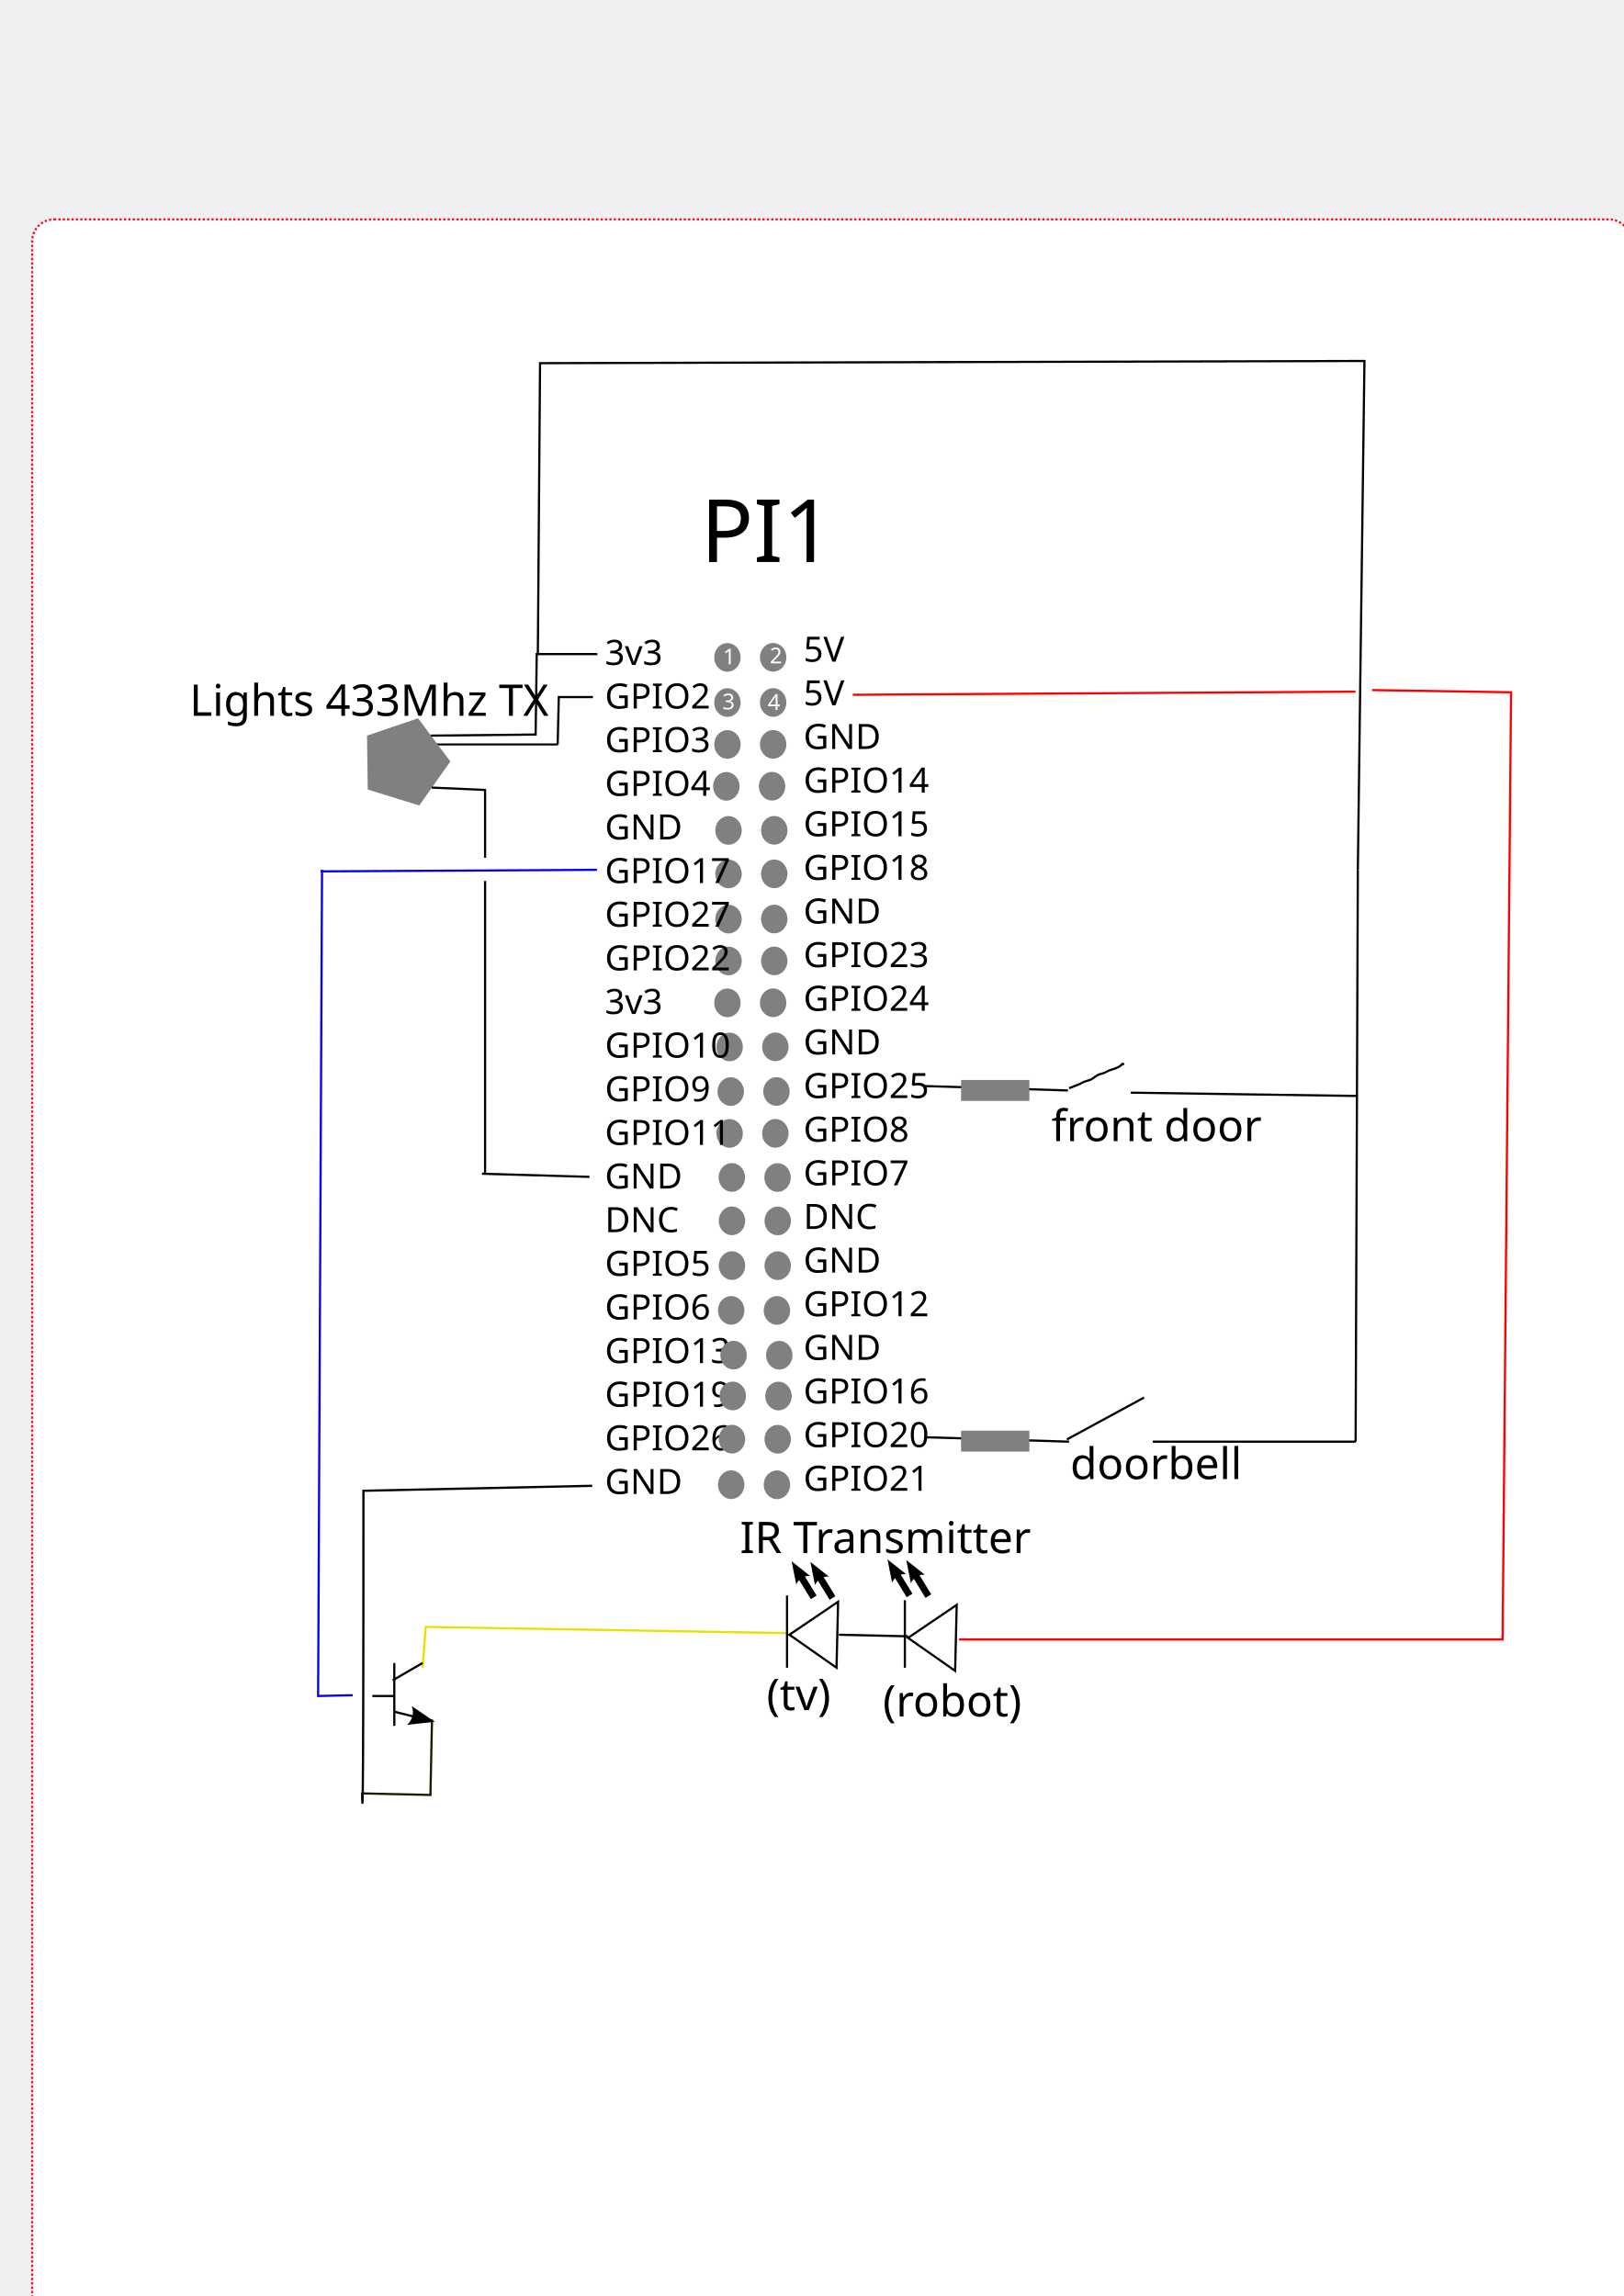
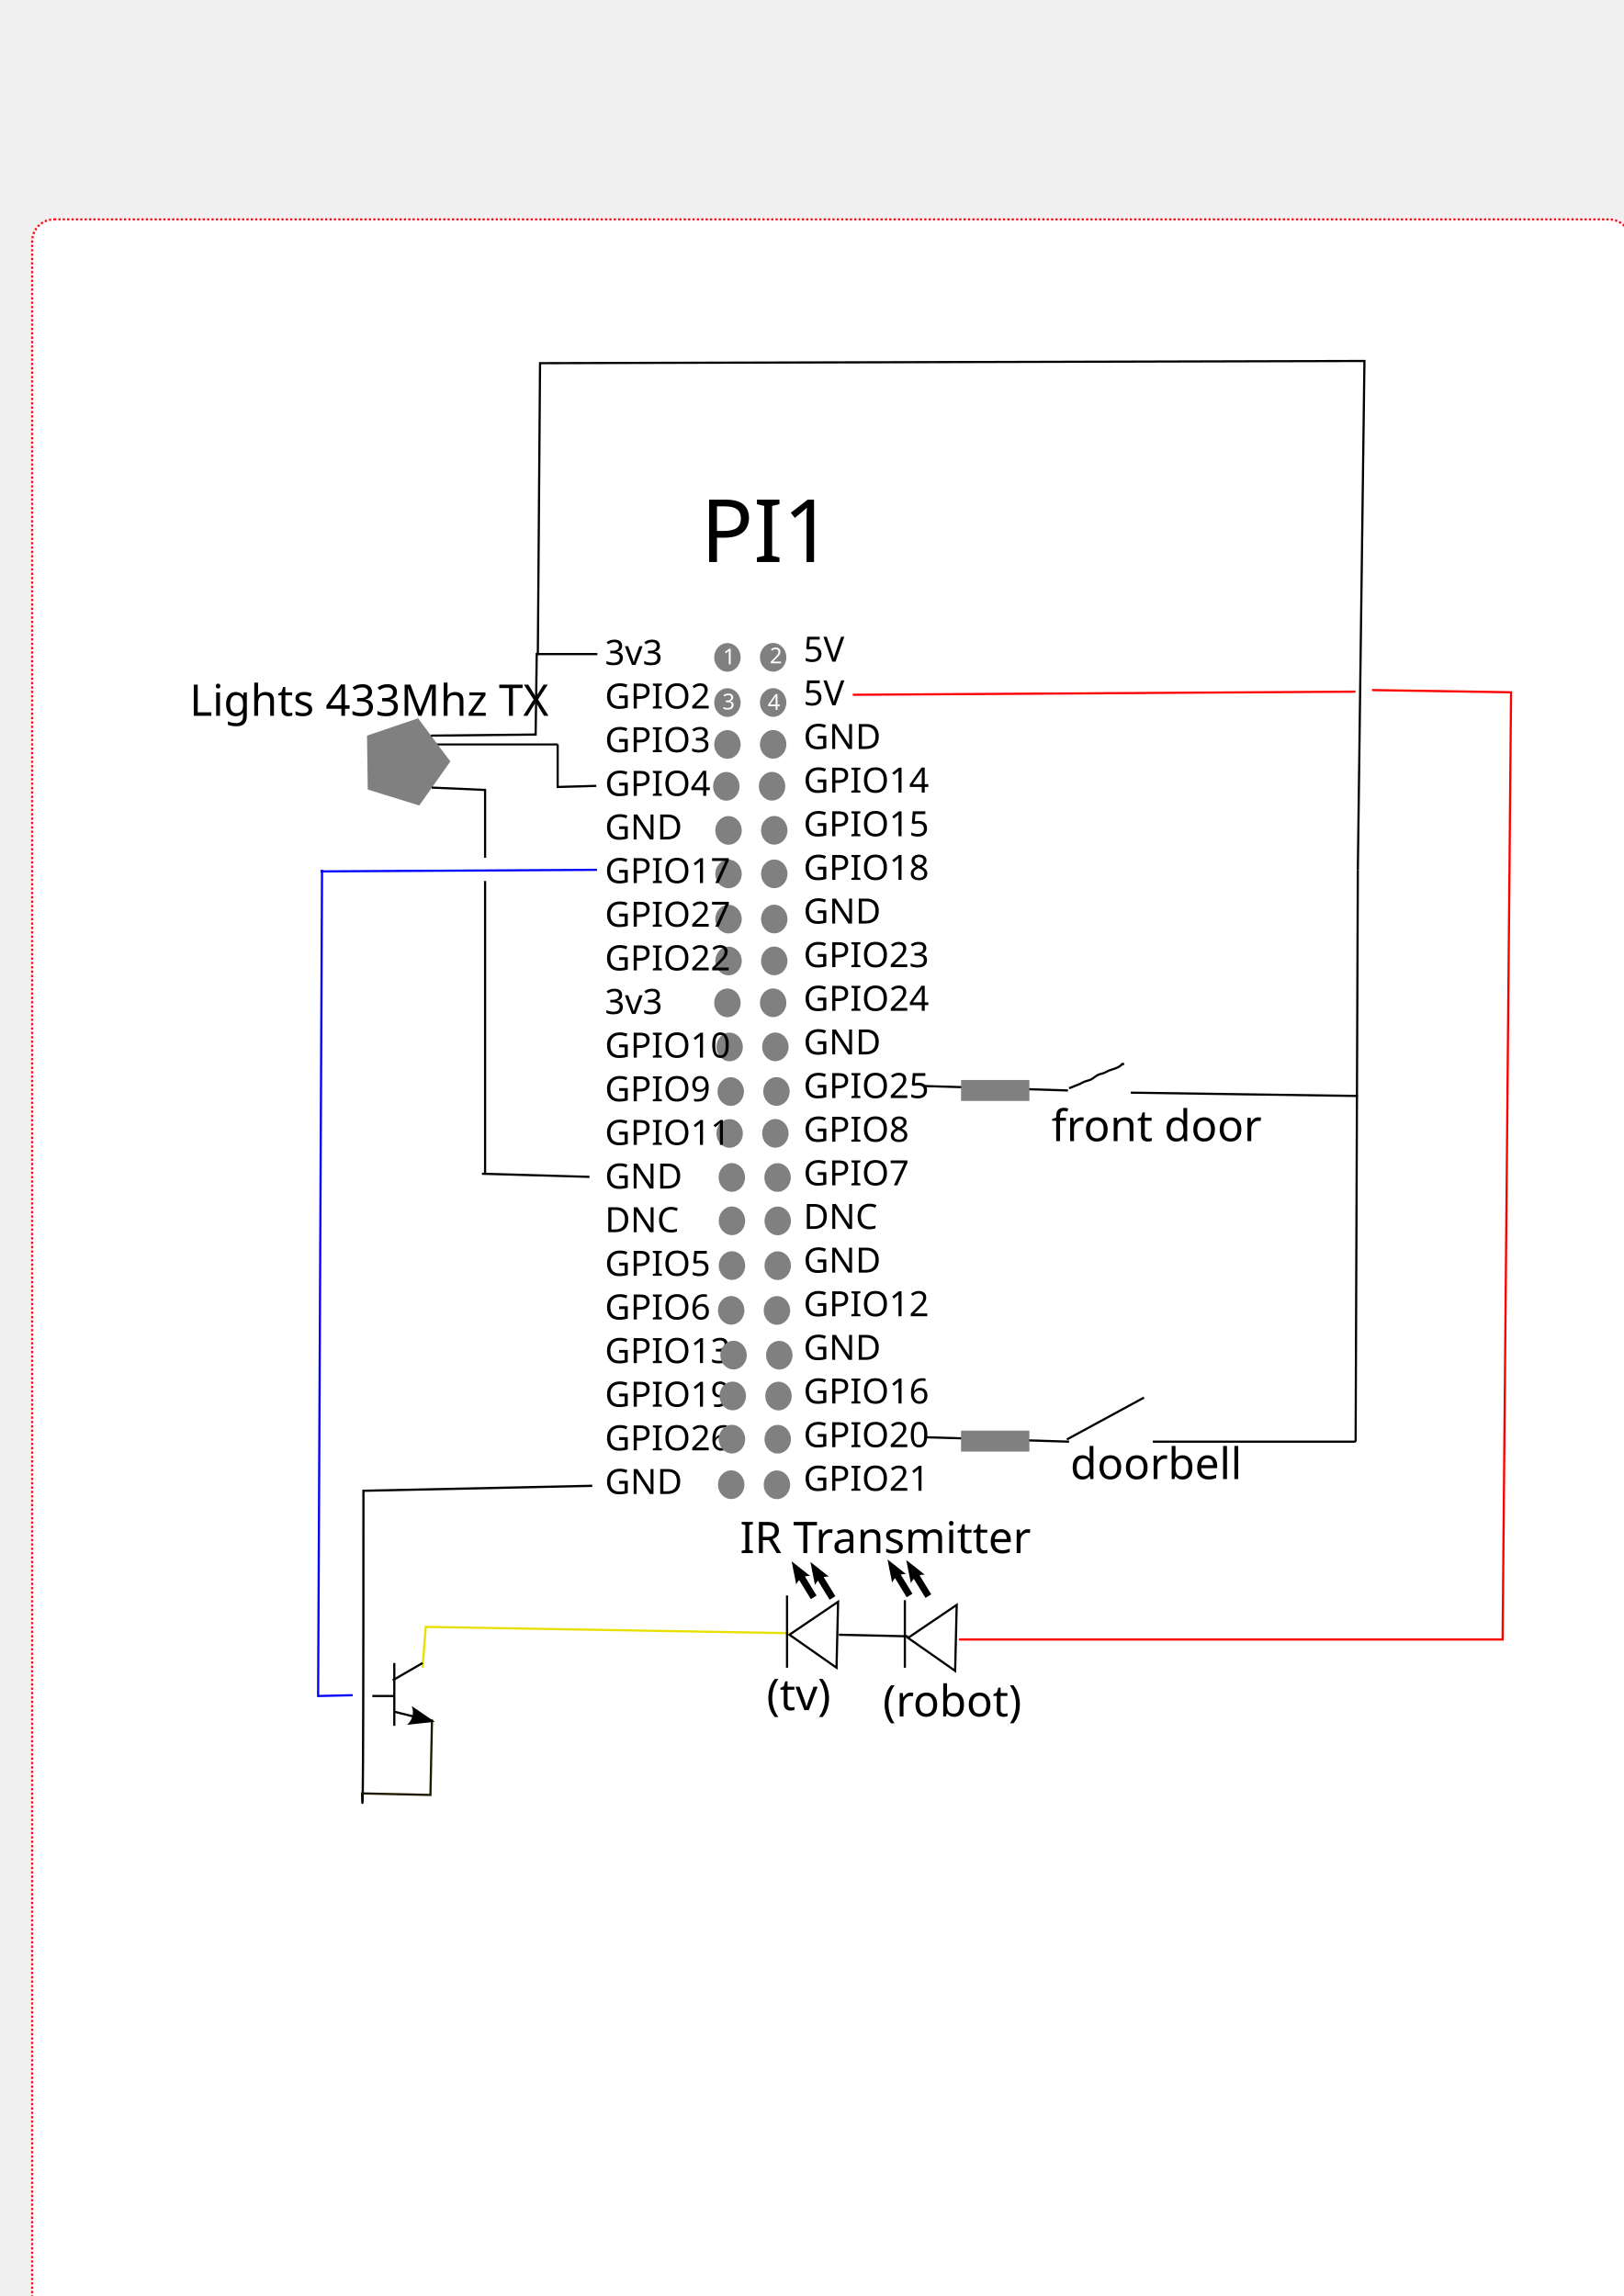
<svg xmlns="http://www.w3.org/2000/svg" width="744.094" height="1052.362" id="svg2" version="1.1">
  <defs id="defs4">
    <marker orient="auto" refY="0.0" refX="0.0" id="Arrow2Send" style="overflow:visible;">
      <path id="path4539" style="fill-rule:evenodd;stroke-width:0.625;stroke-linejoin:round;" d="M 8.719,4.034 L -2.207,0.016 L 8.719,-4.002 C 6.973,-1.63 6.983,1.616 8.719,4.034 z " transform="scale(0.3) rotate(180) translate(-2.3,0)" />
    </marker>
    <marker orient="auto" refY="0.0" refX="0.0" id="Arrow2Lend" style="overflow:visible;">
      <path id="path4527" style="fill-rule:evenodd;stroke-width:0.625;stroke-linejoin:round;" d="M 8.719,4.034 L -2.207,0.016 L 8.719,-4.002 C 6.973,-1.63 6.983,1.616 8.719,4.034 z " transform="scale(1.1) rotate(180) translate(1,0)" />
    </marker>
    <marker orient="auto" refY="0" refX="0" id="Arrow2Send-0" style="overflow:visible">
      <path id="path4539-9" style="fill-rule:evenodd;stroke-width:0.625;stroke-linejoin:round" d="M 8.719,4.034 -2.207,0.016 8.719,-4.002 c -1.745,2.372 -1.735,5.617 -6e-7,8.035 z" transform="matrix(-0.3,0,0,-0.3,0.69,0)" />
    </marker>
    <marker orient="auto" refY="0" refX="0" id="Arrow2Send-02" style="overflow:visible">
      <path id="path4539-5" style="fill-rule:evenodd;stroke-width:0.625;stroke-linejoin:round" d="M 8.719,4.034 -2.207,0.016 8.719,-4.002 c -1.745,2.372 -1.735,5.617 -6e-7,8.035 z" transform="matrix(-0.3,0,0,-0.3,0.69,0)" />
    </marker>
    <marker orient="auto" refY="0" refX="0" id="marker5542" style="overflow:visible">
      <path id="path5544" style="fill-rule:evenodd;stroke-width:0.625;stroke-linejoin:round" d="M 8.719,4.034 -2.207,0.016 8.719,-4.002 c -1.745,2.372 -1.735,5.617 -6e-7,8.035 z" transform="matrix(-0.3,0,0,-0.3,0.69,0)" />
    </marker>
  </defs>
  <g id="layer1">
    <rect style="color:#000000;display:inline;overflow:visible;visibility:visible;opacity:1;fill:#ffffff;fill-opacity:0.976;stroke:#ff0817;stroke-width:1.002;stroke-linecap:butt;stroke-linejoin:miter;stroke-miterlimit:4;stroke-dasharray:1.002, 1.002;stroke-dashoffset:0;stroke-opacity:1;marker:none;enable-background:accumulate" id="rect4689" width="732.542" height="1034.716" x="14.753" y="100.566" rx="10" ry="10" />
    <path style="fill:#808080" id="path2989" d="m 292.944,362.933 a 18.688,12.627 0 1 1 -37.376,0 18.688,12.627 0 1 1 37.376,0 z" transform="matrix(0.3243243,0,0,0.52,244.4023,112.5886)" />
    <path style="fill:#808080" id="path2989-6" d="m 292.944,362.933 a 18.688,12.627 0 1 1 -37.376,0 18.688,12.627 0 1 1 37.376,0 z" transform="matrix(0.3243243,0,0,0.52,244.4023,133.2967)" />
    <path style="fill:#808080" id="path2989-3" d="m 292.944,362.933 a 18.688,12.627 0 1 1 -37.376,0 18.688,12.627 0 1 1 37.376,0 z" transform="matrix(0.3243243,0,0,0.52,244.4023,152.4896)" />
    <path style="fill:#808080" id="path2989-0" d="m 292.944,362.933 a 18.688,12.627 0 1 1 -37.376,0 18.688,12.627 0 1 1 37.376,0 z" transform="matrix(0.3243243,0,0,0.52,243.8972,171.6825)" />
    <path style="fill:#808080" id="path2989-7" d="m 292.944,362.933 a 18.688,12.627 0 1 1 -37.376,0 18.688,12.627 0 1 1 37.376,0 z" transform="matrix(0.3243243,0,0,0.52,244.9074,191.8855)" />
    <path style="fill:#808080" id="path2989-31" d="m 292.944,362.933 a 18.688,12.627 0 1 1 -37.376,0 18.688,12.627 0 1 1 37.376,0 z" transform="matrix(0.3243243,0,0,0.52,244.9074,211.8361)" />
    <path style="fill:#808080" id="path2989-6-3" d="m 292.944,362.933 a 18.688,12.627 0 1 1 -37.376,0 18.688,12.627 0 1 1 37.376,0 z" transform="matrix(0.3243243,0,0,0.52,244.9074,232.5442)" />
    <path style="fill:#808080" id="path2989-3-1" d="m 292.944,362.933 a 18.688,12.627 0 1 1 -37.376,0 18.688,12.627 0 1 1 37.376,0 z" transform="matrix(0.3243243,0,0,0.52,244.9074,251.7371)" />
    <path style="fill:#808080" id="path2989-0-4" d="m 292.944,362.933 a 18.688,12.627 0 1 1 -37.376,0 18.688,12.627 0 1 1 37.376,0 z" transform="matrix(0.3243243,0,0,0.52,244.4023,270.93)" />
    <path style="fill:#808080" id="path2989-7-1" d="m 292.944,362.933 a 18.688,12.627 0 1 1 -37.376,0 18.688,12.627 0 1 1 37.376,0 z" transform="matrix(0.3243243,0,0,0.52,245.4125,291.133)" />
    <path style="fill:#808080" id="path2989-3-1-1" d="m 292.944,362.933 a 18.688,12.627 0 1 1 -37.376,0 18.688,12.627 0 1 1 37.376,0 z" transform="matrix(0.3243243,0,0,0.52,245.9175,311.5886)" />
    <path style="fill:#808080" id="path2989-0-4-6" d="m 292.944,362.933 a 18.688,12.627 0 1 1 -37.376,0 18.688,12.627 0 1 1 37.376,0 z" transform="matrix(0.3243243,0,0,0.52,245.4125,330.7815)" />
    <ellipse style="fill:#808080" id="path2989-7-1-0" transform="scale(1,-1)" cx="335.371" cy="-539.671" rx="6.061" ry="6.566" />
    <path style="fill:#808080" id="path2989-68" d="m 292.944,362.933 a 18.688,12.627 0 1 1 -37.376,0 18.688,12.627 0 1 1 37.376,0 z" transform="matrix(0.3243243,0,0,0.52,265.3625,112.5499)" />
    <path style="fill:#808080" id="path2989-6-9" d="m 292.944,362.933 a 18.688,12.627 0 1 1 -37.376,0 18.688,12.627 0 1 1 37.376,0 z" transform="matrix(0.3243243,0,0,0.52,265.3625,133.2581)" />
    <path style="fill:#808080" id="path2989-3-3" d="m 292.944,362.933 a 18.688,12.627 0 1 1 -37.376,0 18.688,12.627 0 1 1 37.376,0 z" transform="matrix(0.3243243,0,0,0.52,265.3625,152.451)" />
    <path style="fill:#808080" id="path2989-0-8" d="m 292.944,362.933 a 18.688,12.627 0 1 1 -37.376,0 18.688,12.627 0 1 1 37.376,0 z" transform="matrix(0.3243243,0,0,0.52,264.8575,171.6439)" />
    <path style="fill:#808080" id="path2989-7-4" d="m 292.944,362.933 a 18.688,12.627 0 1 1 -37.376,0 18.688,12.627 0 1 1 37.376,0 z" transform="matrix(0.3243243,0,0,0.52,265.8676,191.8469)" />
    <path style="fill:#808080" id="path2989-31-9" d="m 292.944,362.933 a 18.688,12.627 0 1 1 -37.376,0 18.688,12.627 0 1 1 37.376,0 z" transform="matrix(0.3243243,0,0,0.52,265.8676,211.7974)" />
    <path style="fill:#808080" id="path2989-6-3-6" d="m 292.944,362.933 a 18.688,12.627 0 1 1 -37.376,0 18.688,12.627 0 1 1 37.376,0 z" transform="matrix(0.3243243,0,0,0.52,265.8676,232.5055)" />
    <path style="fill:#808080" id="path2989-3-1-9" d="m 292.944,362.933 a 18.688,12.627 0 1 1 -37.376,0 18.688,12.627 0 1 1 37.376,0 z" transform="matrix(0.3243243,0,0,0.52,265.8676,251.6984)" />
    <path style="fill:#808080" id="path2989-0-4-61" d="m 292.944,362.933 a 18.688,12.627 0 1 1 -37.376,0 18.688,12.627 0 1 1 37.376,0 z" transform="matrix(0.3243243,0,0,0.52,265.3625,270.8913)" />
    <path style="fill:#808080" id="path2989-7-1-6" d="m 292.944,362.933 a 18.688,12.627 0 1 1 -37.376,0 18.688,12.627 0 1 1 37.376,0 z" transform="matrix(0.3243243,0,0,0.52,266.3727,291.0944)" />
    <path style="fill:#808080" id="path2989-3-1-1-9" d="m 292.944,362.933 a 18.688,12.627 0 1 1 -37.376,0 18.688,12.627 0 1 1 37.376,0 z" transform="matrix(0.3243243,0,0,0.52,266.8778,311.55)" />
    <path style="fill:#808080" id="path2989-0-4-6-5" d="m 292.944,362.933 a 18.688,12.627 0 1 1 -37.376,0 18.688,12.627 0 1 1 37.376,0 z" transform="matrix(0.3243243,0,0,0.52,266.3727,330.7429)" />
    <ellipse style="fill:#808080" id="path2989-7-1-0-1" transform="scale(1,-1)" cx="356.331" cy="-539.71" rx="6.061" ry="6.566" />
    <text xml:space="preserve" style="font-style:normal;font-variant:normal;font-weight:normal;font-stretch:normal;line-height:0%;font-family:'Ubuntu Mono';-inkscape-font-specification:'Ubuntu Mono';letter-spacing:0px;word-spacing:0px;fill:#000000;fill-opacity:1;stroke:none" x="277.211" y="304.759" id="text3150">
      <tspan id="tspan3152" x="277.211" y="304.759" style="font-size:16px;line-height:1.25">3v3</tspan>
      <tspan x="277.211" y="324.759" id="tspan3154" style="font-size:16px;line-height:1.25">GPIO2</tspan>
      <tspan x="277.211" y="344.759" id="tspan3156" style="font-size:16px;line-height:1.25">GPIO3</tspan>
      <tspan x="277.211" y="364.759" id="tspan3158" style="font-size:16px;line-height:1.25">GPIO4</tspan>
      <tspan x="277.211" y="384.759" id="tspan3160" style="font-size:16px;line-height:1.25">GND</tspan>
      <tspan x="277.211" y="404.759" id="tspan3162" style="font-size:16px;line-height:1.25">GPIO17</tspan>
      <tspan x="277.211" y="424.759" id="tspan3164" style="font-size:16px;line-height:1.25">GPIO27</tspan>
      <tspan x="277.211" y="444.759" id="tspan3166" style="font-size:16px;line-height:1.25">GPIO22</tspan>
      <tspan x="277.211" y="464.759" id="tspan3170" style="font-size:16px;line-height:1.25">3v3</tspan>
      <tspan x="277.211" y="484.759" id="tspan3174" style="font-size:16px;line-height:1.25">GPIO10</tspan>
      <tspan x="277.211" y="504.759" id="tspan3176" style="font-size:16px;line-height:1.25">GPIO9</tspan>
      <tspan x="277.211" y="524.759" id="tspan3178" style="font-size:16px;line-height:1.25">GPIO11</tspan>
      <tspan x="277.211" y="544.759" id="tspan3180" style="font-size:16px;line-height:1.25">GND</tspan>
      <tspan x="277.211" y="564.759" id="tspan3468" style="font-size:16px;line-height:1.25">DNC</tspan>
      <tspan x="277.211" y="584.759" id="tspan3472" style="font-size:16px;line-height:1.25">GPIO5</tspan>
      <tspan x="277.211" y="604.759" id="tspan3476" style="font-size:16px;line-height:1.25">GPIO6</tspan>
      <tspan x="277.211" y="624.759" id="tspan3478" style="font-size:16px;line-height:1.25">GPIO13</tspan>
      <tspan x="277.211" y="644.759" id="tspan3480" style="font-size:16px;line-height:1.25">GPIO19</tspan>
      <tspan x="277.211" y="664.759" id="tspan3482" style="font-size:16px;line-height:1.25">GPIO26</tspan>
      <tspan x="277.211" y="684.759" id="tspan3484" style="font-size:16px;line-height:1.25">GND</tspan>
    </text>
    <text xml:space="preserve" style="font-style:normal;font-variant:normal;font-weight:normal;font-stretch:normal;line-height:0%;font-family:'Ubuntu Mono';-inkscape-font-specification:'Ubuntu Mono';letter-spacing:0px;word-spacing:0px;fill:#000000;fill-opacity:1;stroke:none" x="368.203" y="303.29" id="text3150-8">
      <tspan x="368.203" y="303.29" id="tspan3180-7" style="font-size:16px;line-height:1.25">5V</tspan>
      <tspan x="368.203" y="323.29" id="tspan3329" style="font-size:16px;line-height:1.25">5V</tspan>
      <tspan x="368.203" y="343.29" id="tspan3331" style="font-size:16px;line-height:1.25">GND</tspan>
      <tspan x="368.203" y="363.29" id="tspan3335" style="font-size:16px;line-height:1.25">GPIO14</tspan>
      <tspan x="368.203" y="383.29" id="tspan3339" style="font-size:16px;line-height:1.25">GPIO15</tspan>
      <tspan x="368.203" y="403.29" id="tspan3341" style="font-size:16px;line-height:1.25">GPIO18</tspan>
      <tspan x="368.203" y="423.29" id="tspan3343" style="font-size:16px;line-height:1.25">GND</tspan>
      <tspan x="368.203" y="443.29" id="tspan3345" style="font-size:16px;line-height:1.25">GPIO23</tspan>
      <tspan x="368.203" y="463.29" id="tspan3347" style="font-size:16px;line-height:1.25">GPIO24</tspan>
      <tspan x="368.203" y="483.29" id="tspan3349" style="font-size:16px;line-height:1.25">GND</tspan>
      <tspan x="368.203" y="503.29" id="tspan3353" style="font-size:16px;line-height:1.25">GPIO25</tspan>
      <tspan x="368.203" y="523.29" id="tspan3357" style="font-size:16px;line-height:1.25">GPIO8</tspan>
      <tspan x="368.203" y="543.29" id="tspan3359" style="font-size:16px;line-height:1.25">GPIO7</tspan>
      <tspan x="368.203" y="563.29" id="tspan3486" style="font-size:16px;line-height:1.25">DNC</tspan>
      <tspan x="368.203" y="583.29" id="tspan3488" style="font-size:16px;line-height:1.25">GND</tspan>
      <tspan x="368.203" y="603.29" id="tspan3492" style="font-size:16px;line-height:1.25">GPIO12</tspan>
      <tspan x="368.203" y="623.29" id="tspan3496" style="font-size:16px;line-height:1.25">GND</tspan>
      <tspan x="368.203" y="643.29" id="tspan3498" style="font-size:16px;line-height:1.25">GPIO16</tspan>
      <tspan x="368.203" y="663.29" id="tspan3500" style="font-size:16px;line-height:1.25">GPIO20</tspan>
      <tspan x="368.203" y="683.29" id="tspan3502" style="font-size:16px;line-height:1.25">GPIO21</tspan>
      <tspan x="368.203" y="703.29" id="tspan3494" style="font-size:16px;line-height:1.25"> </tspan>
      <tspan x="368.203" y="723.29" id="tspan3490" style="font-size:16px;line-height:1.25"> </tspan>
    </text>
    <path style="fill:none;stroke:#000000;stroke-width:1px;stroke-linecap:butt;stroke-linejoin:miter;stroke-opacity:1" d="m 424.257,658.759 65.66,2.02" id="path3382" />
    <path style="fill:none;stroke:#000000;stroke-width:1px;stroke-linecap:butt;stroke-linejoin:miter;stroke-opacity:1" d="m 423.759,497.788 65.66,2.02" id="path3382-5" />
    <text xml:space="preserve" style="font-style:normal;font-variant:normal;font-weight:normal;font-stretch:normal;line-height:0%;font-family:'Gillius ADF';-inkscape-font-specification:'Gillius ADF';letter-spacing:0px;word-spacing:0px;fill:#000000;fill-opacity:1;stroke:none" x="490.484" y="677.93" id="text3402">
      <tspan x="490.484" y="677.93" id="tspan3406" style="font-size:20px;line-height:1.25">doorbell</tspan>
    </text>
    <text xml:space="preserve" style="font-style:normal;font-variant:normal;font-weight:normal;font-stretch:normal;line-height:0%;font-family:'Gillius ADF';-inkscape-font-specification:'Gillius ADF';letter-spacing:0px;word-spacing:0px;fill:#000000;fill-opacity:1;stroke:none" x="481.843" y="523.042" id="text3410">
      <tspan id="tspan3412" x="481.843" y="523.042" style="font-size:20px;line-height:1.25">front door</tspan>
    </text>
    <path style="fill:none;stroke:#000000;stroke-width:1px;stroke-linecap:butt;stroke-linejoin:miter;stroke-opacity:1" d="m 489.924,498.799 c 1.684,-0.673 3.367,-1.347 5.051,-2.02 0.673,-0.337 1.321,-0.731 2.02,-1.01 0.989,-0.395 2.078,-0.534 3.03,-1.01 1.086,-0.543 1.945,-1.477 3.03,-2.02 0.952,-0.476 2.042,-0.615 3.03,-1.01 0.699,-0.28 1.321,-0.731 2.02,-1.01 0.989,-0.395 2.042,-0.615 3.03,-1.01 0.699,-0.28 1.394,-0.593 2.02,-1.01 1.872,-1.248 0.093,-1.01 2.02,-1.01" id="path3414" />
    <path style="fill:none;stroke:#000000;stroke-width:1px;stroke-linecap:butt;stroke-linejoin:miter;stroke-opacity:1" d="m 518.208,500.819 104.046,1.515" id="path3418" />
    <path style="fill:none;stroke:#000000;stroke-width:1px;stroke-linecap:butt;stroke-linejoin:miter;stroke-opacity:1" d="m 488.907,659.769 35.355,-19.193" id="path3420" />
    <path style="fill:none;stroke:#000000;stroke-width:1px;stroke-linecap:butt;stroke-linejoin:miter;stroke-opacity:1" d="m 528.303,660.779 h 92.934" id="path3422" />
    <path style="fill:none;stroke:#000000;stroke-width:0.918px;stroke-linecap:butt;stroke-linejoin:miter;stroke-opacity:1" d="m 255.647,341.215 -58.746,0" id="path3424" />
    <text xml:space="preserve" style="font-style:normal;font-variant:normal;font-weight:normal;font-stretch:normal;line-height:0%;font-family:'Gillius ADF';-inkscape-font-specification:'Gillius ADF';letter-spacing:0px;word-spacing:0px;fill:#000000;fill-opacity:1;stroke:none" x="86.873" y="328.083" id="text3426">
      <tspan x="86.873" y="328.083" id="tspan3430" style="font-size:20px;line-height:1.25">Lights 433Mhz TX</tspan>
    </text>
    <path style="fill:none;stroke:#000000;stroke-width:1px;stroke-linecap:butt;stroke-linejoin:miter;stroke-opacity:1" d="m 273.751,299.799 -27.274,0 1.01,-133.34 377.797,-1.01 -3.03,233.345" id="path3453" />
    <rect style="fill:#808080" id="rect3457" width="31.315" height="9.596" x="440.419" y="655.728" />
    <rect style="fill:#808080" id="rect3457-5" width="31.315" height="9.596" x="440.427" y="495.011" />
    <path style="fill:none;stroke:#000000;stroke-width:1px;stroke-linecap:butt;stroke-linejoin:miter;stroke-opacity:1" d="m 622.254,398.793 -1.017,261.986" id="path3488" />
    <path style="fill:#808080" id="path3528" d="m 170.716,336.669 23.395,-7.956 14.796,19.791 -14.25,20.188 -23.603,-7.314 z" transform="translate(-2.525381,0.5050763)" />
    <path style="fill:none;stroke:#000000;stroke-width:1px;stroke-linecap:butt;stroke-linejoin:miter;stroke-opacity:1" d="m 245.972,299.293 -0.505,37.376 -47.982,0.505" id="path3530" />
-     <path style="fill:none;stroke:#000000;stroke-width:1px;stroke-linecap:butt;stroke-linejoin:miter;stroke-opacity:1" d="m 255.569,341.215 0.505,-21.718 15.657,0" id="path3532" />
+     <path style="fill:none;stroke:#000000;stroke-width:1px;stroke-linecap:butt;stroke-linejoin:miter;stroke-opacity:1" d="m 255.569,341.215 -0.004,19.487 17.692,-0.509" id="path3532" />
    <text xml:space="preserve" style="font-style:normal;font-variant:normal;font-weight:normal;font-stretch:normal;line-height:0%;font-family:'Gillius ADF';-inkscape-font-specification:'Gillius ADF';letter-spacing:0px;word-spacing:0px;fill:#ffffff;fill-opacity:1;stroke:none" x="331.299" y="304.497" id="text3534">
      <tspan id="tspan3536" x="331.299" y="304.497" style="font-size:10px;line-height:1.25">1</tspan>
    </text>
    <text xml:space="preserve" style="font-style:normal;font-variant:normal;font-weight:normal;font-stretch:normal;line-height:0%;font-family:'Gillius ADF';-inkscape-font-specification:'Gillius ADF';letter-spacing:0px;word-spacing:0px;fill:#000000;fill-opacity:1;stroke:none" x="332.143" y="325.576" id="text3538">
      <tspan id="tspan3540" x="332.143" y="325.576" style="font-size:20px;line-height:1.25"> </tspan>
    </text>
    <text xml:space="preserve" style="font-style:normal;font-variant:normal;font-weight:normal;font-stretch:normal;line-height:0%;font-family:'Gillius ADF';-inkscape-font-specification:'Gillius ADF';letter-spacing:0px;word-spacing:0px;fill:#ffffff;fill-opacity:1;stroke:none" x="352.724" y="304.036" id="text3534-3">
      <tspan id="tspan3536-5" x="352.724" y="304.036" style="font-size:10px;line-height:1.25">2</tspan>
    </text>
    <text xml:space="preserve" style="font-style:normal;font-variant:normal;font-weight:normal;font-stretch:normal;line-height:0%;font-family:'Gillius ADF';-inkscape-font-specification:'Gillius ADF';letter-spacing:0px;word-spacing:0px;fill:#ffffff;fill-opacity:1;stroke:none" x="331.042" y="325.131" id="text3534-8">
      <tspan id="tspan3536-1" x="331.042" y="325.131" style="font-size:10px;line-height:1.25">3</tspan>
    </text>
    <text xml:space="preserve" style="font-style:normal;font-variant:normal;font-weight:normal;font-stretch:normal;line-height:0%;font-family:'Gillius ADF';-inkscape-font-specification:'Gillius ADF';letter-spacing:0px;word-spacing:0px;fill:#ffffff;fill-opacity:1;stroke:none" x="351.826" y="325.325" id="text3534-82">
      <tspan id="tspan3536-53" x="351.826" y="325.325" style="font-size:10px;line-height:1.25">4</tspan>
    </text>
    <path style="fill:#000080;stroke:#0000ff;stroke-width:1px;stroke-linecap:butt;stroke-linejoin:miter;stroke-opacity:1" d="M 273.568,398.678 146.863,399.398" id="path3620" />
    <path style="fill:none;stroke:#ff0000;stroke-width:1px;stroke-linecap:butt;stroke-linejoin:miter;stroke-opacity:1" d="m 390.789,318.45 230.373,-1.44" id="path3622" />
    <path style="fill:none;stroke:#ff0000;stroke-width:1px;stroke-linecap:butt;stroke-linejoin:miter;stroke-opacity:1" d="m 628.784,316.29 63.689,1.017 -3.873,434.13 -249.091,0" id="path3624" />
    <path style="fill:#ffffff" id="path3626" d="m 436.269,756.477 -40.379,-2.604 22.445,-33.667 z" />
    <path style="fill:#ffffff" id="path3630" d="m 404.593,734.159 11.512,14.951 -18.704,2.494 z" />
    <path style="fill:none;stroke:#000000;stroke-width:1px;stroke-linecap:butt;stroke-linejoin:miter;stroke-opacity:1" d="m 438.429,735.599 -0.72,30.236 -21.597,-15.118 z" id="path3650" />
    <path style="fill:none;stroke:#000000;stroke-width:1px;stroke-linecap:butt;stroke-linejoin:miter;stroke-opacity:1" d="m 416.111,749.997 -31.676,-0.72" id="path3654" />
    <path style="fill:none;stroke:#000000;stroke-width:1px;stroke-linecap:butt;stroke-linejoin:miter;stroke-opacity:1" d="m 384.075,734.159 -0.72,30.236 -21.597,-15.118 z" id="path3650-0" />
    <path style="fill:none;stroke:#e7e000;stroke-width:1px;stroke-linecap:butt;stroke-linejoin:miter;stroke-opacity:1" d="m 361.398,748.558 -166.301,-2.88 -1.44,18.718" id="path3692" />
    <path style="fill:none;stroke:#000000;stroke-width:1.027px;stroke-linecap:butt;stroke-linejoin:miter;stroke-opacity:1" d="m 165.941,821.602 c 0,0 0.614,44.442 0.614,-138.32 l 104.842,-2.277" id="path3698" />
    <path style="fill:none;stroke:#000000;stroke-width:1px;stroke-linecap:butt;stroke-linejoin:miter;stroke-opacity:1" d="m 180.699,762.236 0,28.797" id="path3718" />
    <path style="fill:none;stroke:#1f1b00;stroke-width:1px;stroke-linecap:butt;stroke-linejoin:miter;stroke-opacity:1" d="m 165.581,821.989 31.676,0.72 0.72,-34.556" id="path3720" />
    <path style="fill:none;stroke:#000000;stroke-width:1px;stroke-linecap:butt;stroke-linejoin:miter;stroke-opacity:1" d="m 180.699,777.354 -10.079,0" id="path3722" />
    <path style="fill:none;stroke:#0600ff;stroke-width:1px;stroke-linecap:butt;stroke-linejoin:miter;stroke-opacity:1" d="m 161.621,776.994 -15.838,0.36 1.8,-378.676" id="path3724" />
    <text xml:space="preserve" style="font-style:normal;font-variant:normal;font-weight:normal;font-stretch:normal;line-height:0%;font-family:'Gillius ADF';-inkscape-font-specification:'Gillius ADF';letter-spacing:0px;word-spacing:0px;fill:#000000;fill-opacity:1;stroke:none" x="339.08" y="711.842" id="text3726">
      <tspan id="tspan3728" x="339.08" y="711.842" style="font-size:20px;line-height:1.25">IR Transmitter</tspan>
    </text>
    <path style="fill:none;stroke:#000000;stroke-width:1px;stroke-linecap:butt;stroke-linejoin:miter;stroke-opacity:1" d="m 193.657,762.236 -13.678,7.919" id="path3730" />
    <path style="fill:none;stroke:#000000;stroke-width:1px;stroke-linecap:butt;stroke-linejoin:miter;stroke-opacity:1;marker-end:url(#Arrow2Lend)" d="m 180.699,784.553 17.278,4.319" id="path3732" />
    <path style="fill:none;stroke:#000000;stroke-width:1px;stroke-linecap:butt;stroke-linejoin:miter;stroke-opacity:1" d="m 360.678,731.28 0,33.116" id="path4946" />
    <path style="fill:none;stroke:#000000;stroke-width:1px;stroke-linecap:butt;stroke-linejoin:miter;stroke-opacity:1" d="m 414.672,733.439 0,30.956" id="path4948" />
    <path style="fill:none;stroke:#000000;stroke-width:3.1;stroke-linecap:butt;stroke-linejoin:miter;stroke-miterlimit:4;stroke-dasharray:none;stroke-opacity:1;marker-mid:none;marker-end:url(#Arrow2Send)" d="m 416.831,731.28 -7.919,-12.958" id="path4954" />
    <path style="fill:none;stroke:#000000;stroke-width:3.1;stroke-linecap:butt;stroke-linejoin:miter;stroke-miterlimit:4;stroke-dasharray:none;stroke-opacity:1;marker-mid:none;marker-end:url(#Arrow2Send)" d="m 425.435,731.569 -7.919,-12.958" id="path4954-9" />
    <path style="fill:none;stroke:#000000;stroke-width:3.1;stroke-linecap:butt;stroke-linejoin:miter;stroke-miterlimit:4;stroke-dasharray:none;stroke-opacity:1;marker-mid:none;marker-end:url(#Arrow2Send)" d="m 372.899,732.144 -7.919,-12.958" id="path4954-6" />
    <path style="fill:none;stroke:#000000;stroke-width:3.1;stroke-linecap:butt;stroke-linejoin:miter;stroke-miterlimit:4;stroke-dasharray:none;stroke-opacity:1;marker-mid:none;marker-end:url(#Arrow2Send)" d="m 381.502,732.434 -7.919,-12.958" id="path4954-9-2" />
    <text xml:space="preserve" style="font-style:normal;font-variant:normal;font-weight:normal;font-stretch:normal;line-height:0%;font-family:'Gillius ADF';-inkscape-font-specification:'Gillius ADF';letter-spacing:0px;word-spacing:0px;fill:#000000;fill-opacity:1;stroke:none" x="351.319" y="783.834" id="text5565">
      <tspan id="tspan5567" x="351.319" y="783.834" style="font-size:20px;line-height:1.25">(tv)</tspan>
    </text>
    <text xml:space="preserve" style="font-style:normal;font-variant:normal;font-weight:normal;font-stretch:normal;line-height:0%;font-family:'Gillius ADF';-inkscape-font-specification:'Gillius ADF';letter-spacing:0px;word-spacing:0px;fill:#000000;fill-opacity:1;stroke:none" x="404.593" y="786.713" id="text5569">
      <tspan id="tspan5571" x="404.593" y="786.713" style="font-size:20px;line-height:1.25">(robot)</tspan>
    </text>
    <text xml:space="preserve" style="font-style:normal;font-variant:normal;font-weight:normal;font-stretch:normal;line-height:0%;font-family:'Gillius ADF';-inkscape-font-specification:'Gillius ADF';letter-spacing:0px;word-spacing:0px;fill:#000000;fill-opacity:1;stroke:none" x="321.083" y="257.575" id="text5573">
      <tspan id="tspan5575" x="321.083" y="257.575" style="font-size:40px;line-height:1.25">PI1</tspan>
    </text>
    <ellipse style="fill:#808080" id="path2989-7-1-0-3" transform="scale(1,-1)" cx="335.44" cy="-559.56" rx="6.061" ry="6.566" />
    <ellipse style="fill:#808080" id="path2989-7-1-0-1-5" transform="scale(1,-1)" cx="356.4" cy="-559.599" rx="6.061" ry="6.566" />
    <ellipse style="fill:#808080" id="path2989-7-1-0-14" transform="scale(1,-1)" cx="335.439" cy="-580.078" rx="6.061" ry="6.566" />
    <ellipse style="fill:#808080" id="path2989-7-1-0-1-4" transform="scale(1,-1)" cx="356.4" cy="-580.117" rx="6.061" ry="6.566" />
    <ellipse style="fill:#808080" id="path2989-7-1-0-10" transform="scale(1,-1)" cx="335.08" cy="-600.596" rx="6.061" ry="6.566" />
    <ellipse style="fill:#808080" id="path2989-7-1-0-1-7" transform="scale(1,-1)" cx="356.04" cy="-600.634" rx="6.061" ry="6.566" />
    <ellipse style="fill:#808080" id="path2989-7-1-0-32" transform="scale(1,-1)" cx="336.159" cy="-621.113" rx="6.061" ry="6.566" />
    <ellipse style="fill:#808080" id="path2989-7-1-0-1-3" transform="scale(1,-1)" cx="357.12" cy="-621.152" rx="6.061" ry="6.566" />
    <ellipse style="fill:#808080" id="path2989-7-1-0-8" transform="scale(1,-1)" cx="335.799" cy="-639.831" rx="6.061" ry="6.566" />
    <ellipse style="fill:#808080" id="path2989-7-1-0-1-45" transform="scale(1,-1)" cx="356.76" cy="-639.87" rx="6.061" ry="6.566" />
    <ellipse style="fill:#808080" id="path2989-7-1-0-39" transform="scale(1,-1)" cx="335.44" cy="-659.629" rx="6.061" ry="6.566" />
    <ellipse style="fill:#808080" id="path2989-7-1-0-1-455" transform="scale(1,-1)" cx="356.4" cy="-659.667" rx="6.061" ry="6.566" />
    <ellipse style="fill:#808080" id="path2989-7-1-0-6" transform="scale(1,-1)" cx="335.08" cy="-680.506" rx="6.061" ry="6.566" />
    <ellipse style="fill:#808080" id="path2989-7-1-0-1-58" transform="scale(1,-1)" cx="356.04" cy="-680.545" rx="6.061" ry="6.566" />
    <path style="fill:none;fill-rule:evenodd;stroke:#000000;stroke-width:1px;stroke-linecap:butt;stroke-linejoin:miter;stroke-opacity:1" d="m 197.842,360.995 24.82,1.079" id="path3592" />
    <path style="fill:none;fill-rule:evenodd;stroke:#000000;stroke-width:1px;stroke-linecap:butt;stroke-linejoin:miter;stroke-opacity:1" d="m 222.302,361.715 0,31.423" id="path3594" />
    <path style="fill:none;fill-rule:evenodd;stroke:#000000;stroke-width:1px;stroke-linecap:butt;stroke-linejoin:miter;stroke-opacity:1" d="m 222.302,403.801 0,134.173" id="path3598" />
    <path style="fill:none;fill-rule:evenodd;stroke:#000000;stroke-width:1px;stroke-linecap:butt;stroke-linejoin:miter;stroke-opacity:1" d="m 220.863,537.974 49.281,1.439" id="path3600" />
  </g>
</svg>
